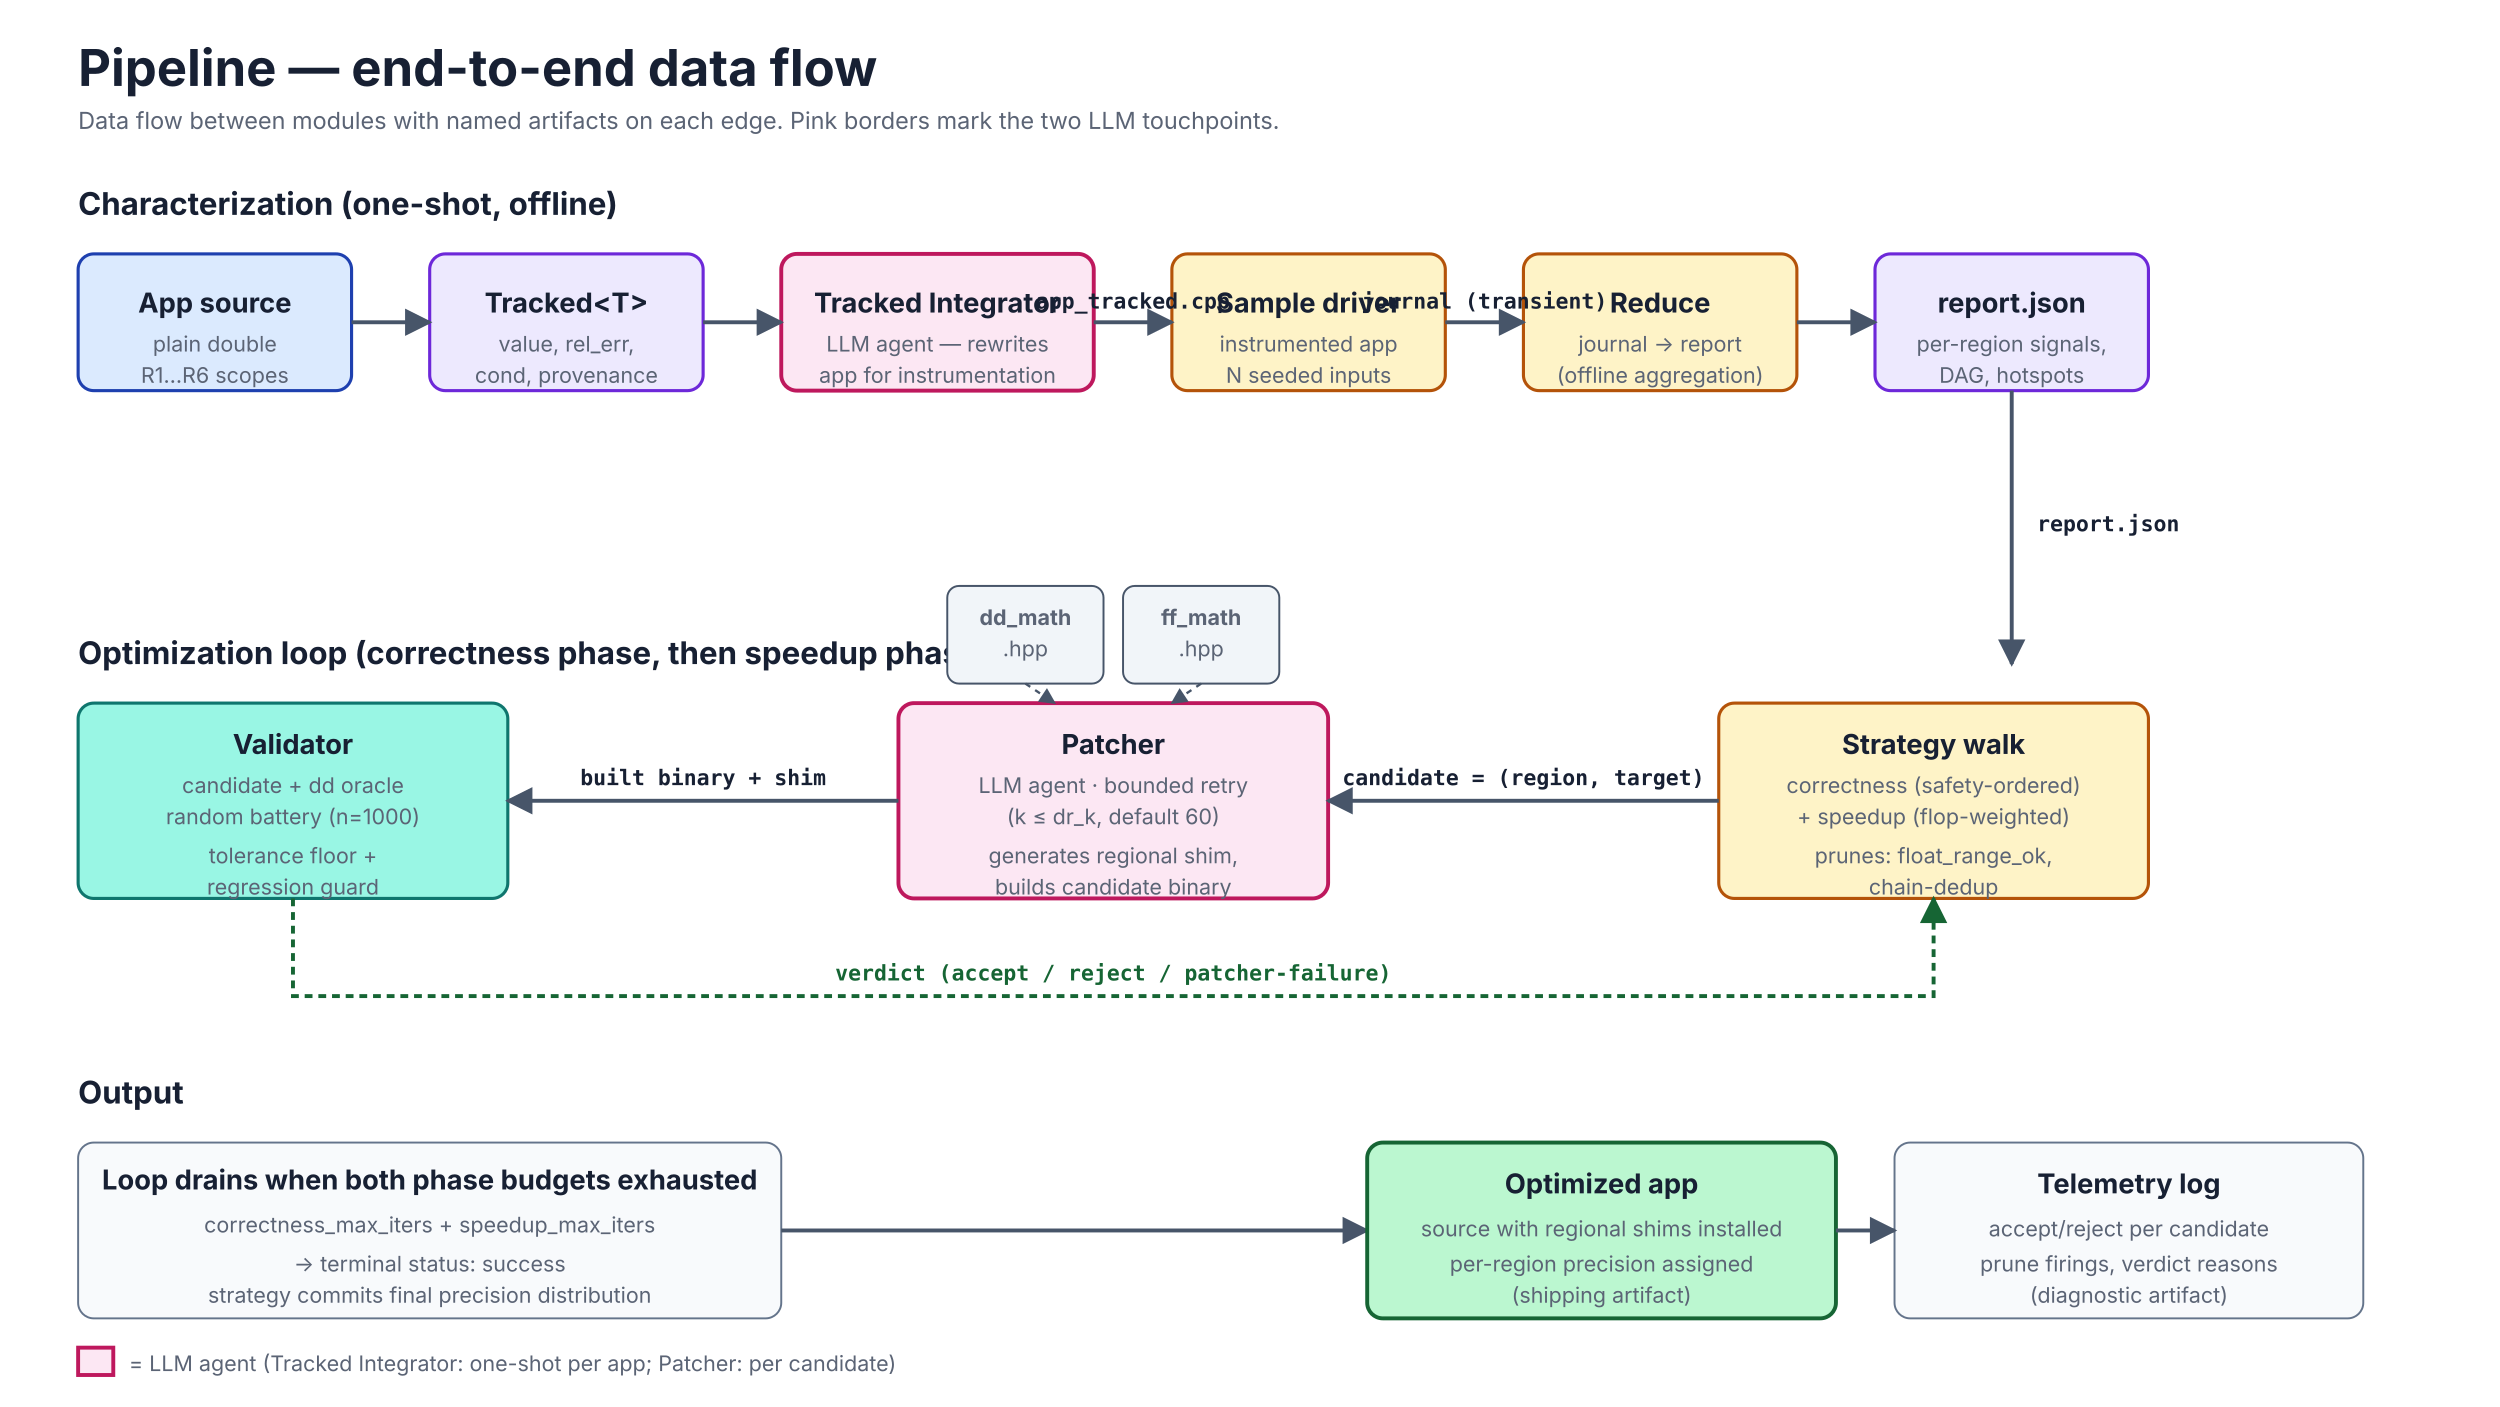
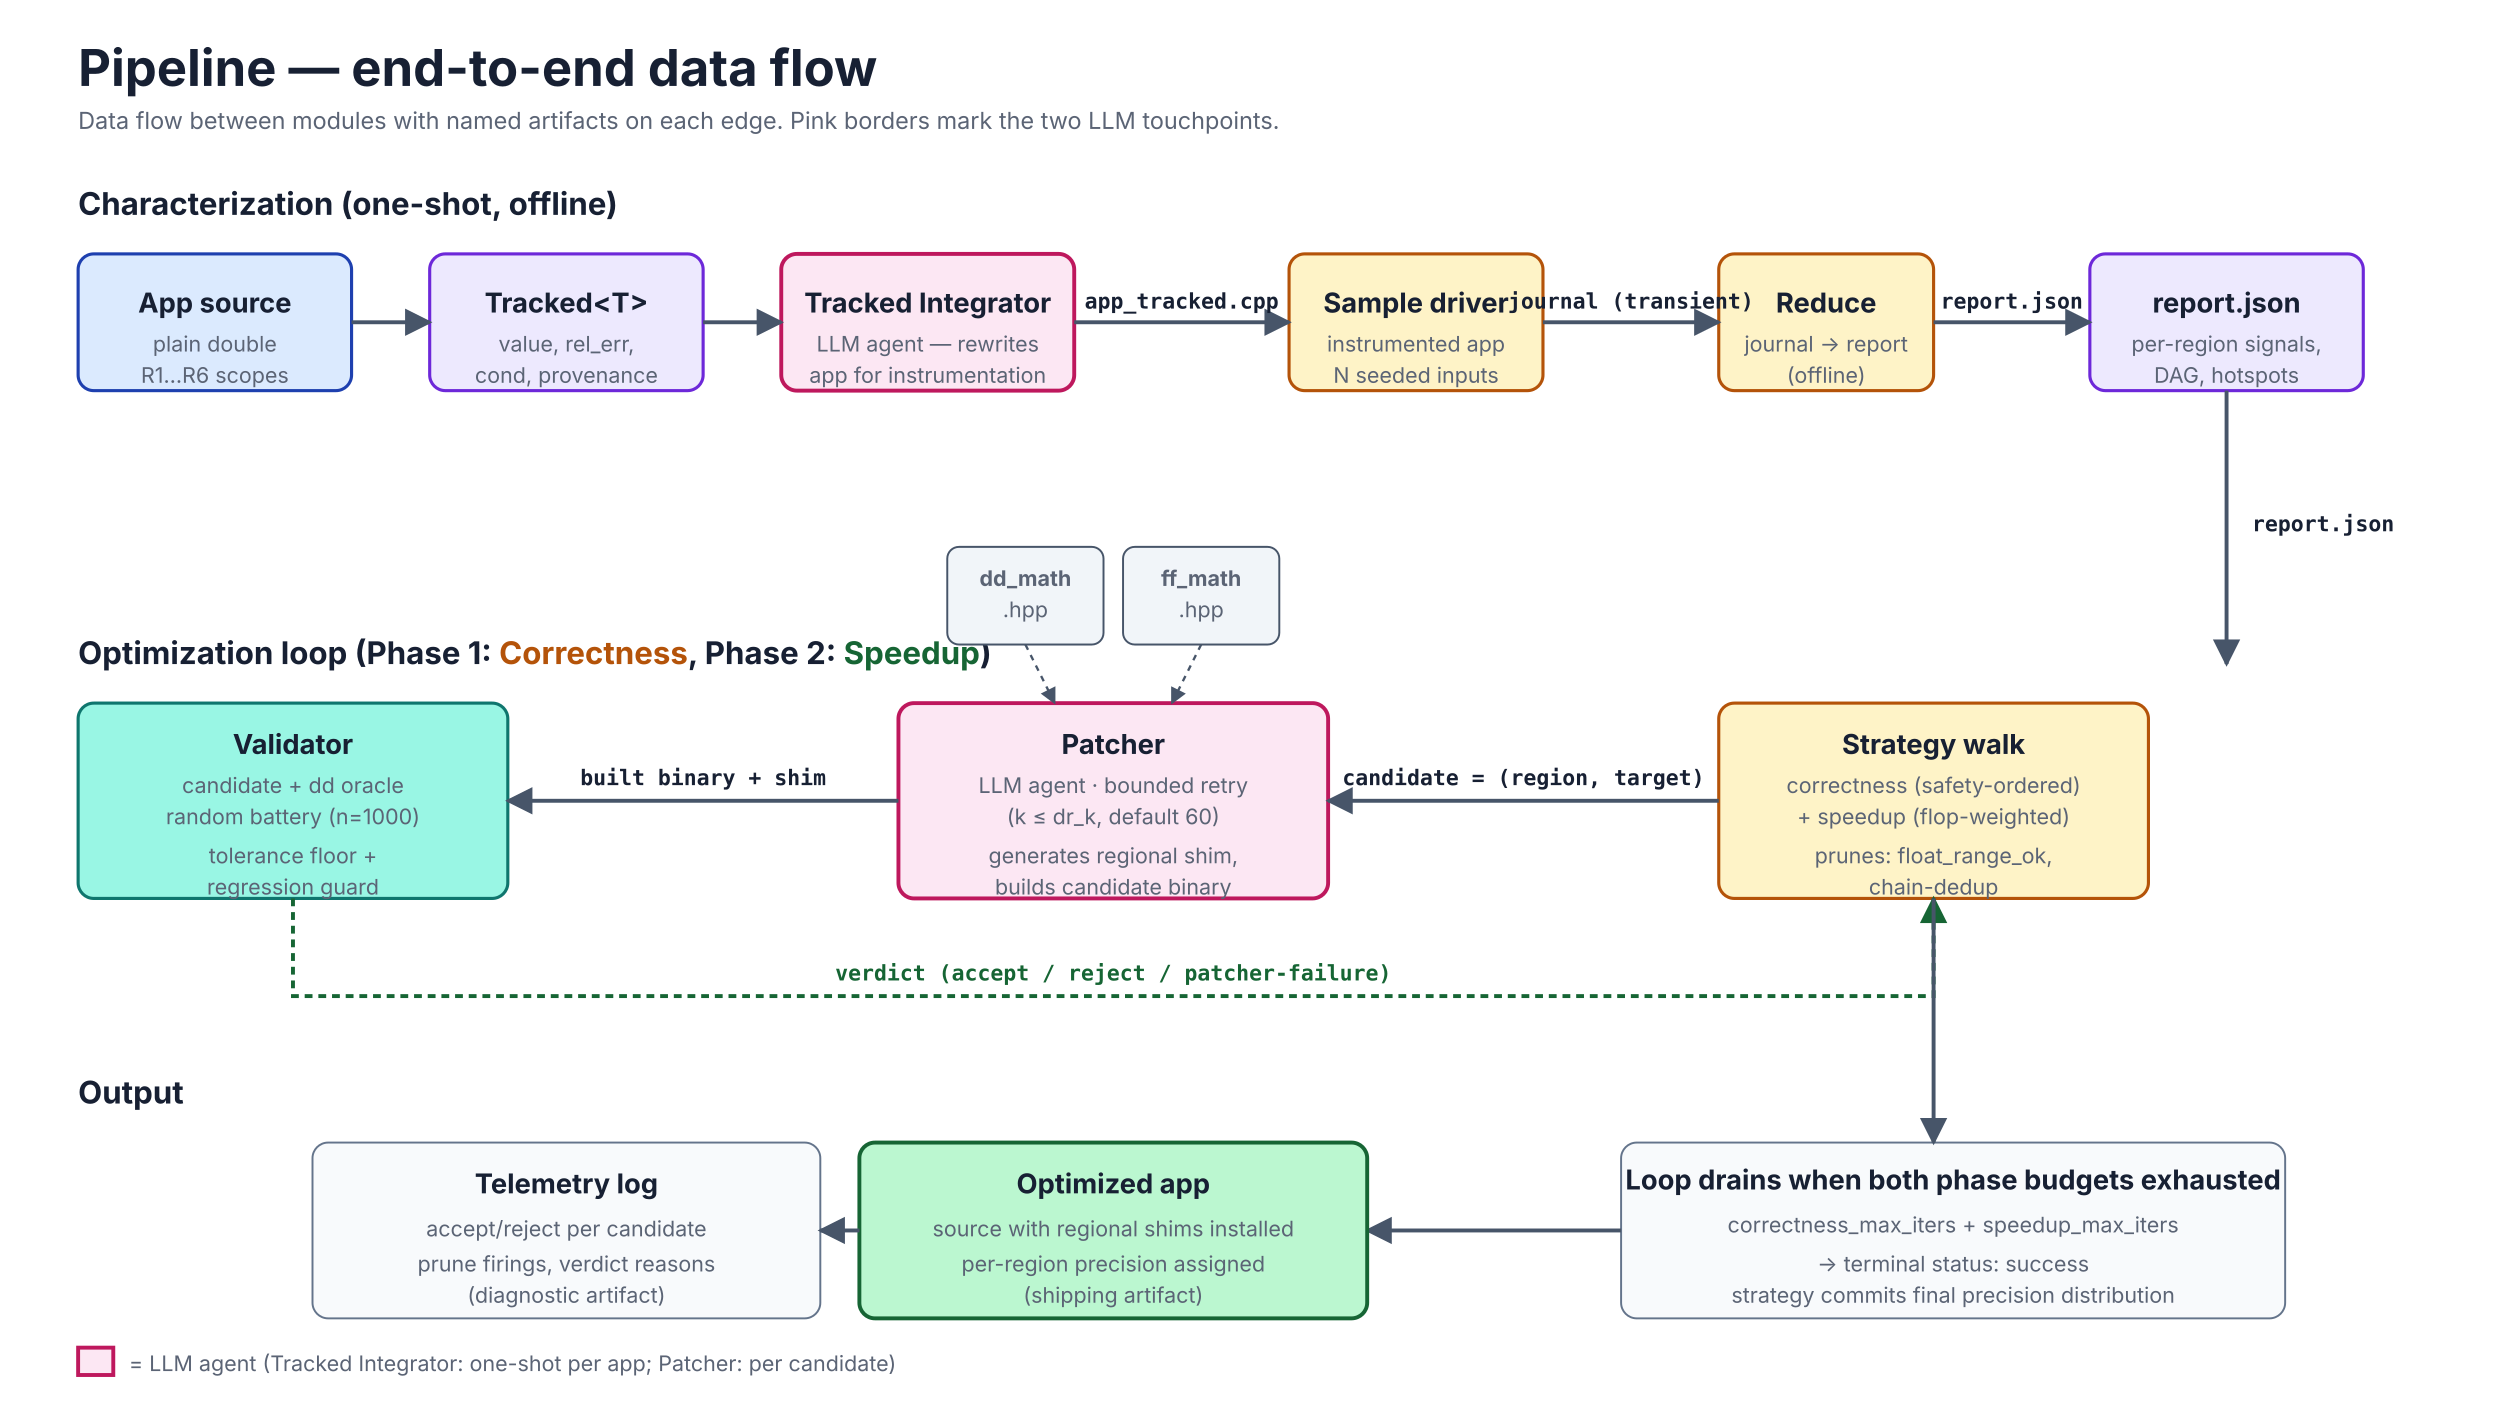
<svg xmlns="http://www.w3.org/2000/svg" viewBox="0 0 1280 720" font-family="ui-sans-serif, system-ui, -apple-system, sans-serif">
  <style>
    .title { font-size: 26px; font-weight: 700; fill: #172033; }
    .h { font-size: 16px; font-weight: 650; fill: #172033; }
    .lbl { font-size: 14px; font-weight: 700; fill: #172033; }
    .sub { font-size: 12px; fill: #5b6475; }
    .sub-sm { font-size: 11px; fill: #5b6475; }
    .edge-lbl { font-size: 11px; fill: #172033; font-weight: 600; font-family: ui-monospace, "SF Mono", Menlo, monospace; }
    .box { stroke: #64748b; stroke-width: 1; fill: #f8fafc; }
    .app-box { stroke: #1e40af; stroke-width: 1.6; fill: #dbeafe; }
    .tracked-box { stroke: #6d28d9; stroke-width: 1.6; fill: #ede9fe; }
    .llm-box { stroke: #be185d; stroke-width: 2; fill: #fce7f3; }
    .char-box { stroke: #b45309; stroke-width: 1.6; fill: #fef3c7; }
    .report-box { stroke: #6d28d9; stroke-width: 1.6; fill: #ede9fe; }
    .strat-box { stroke: #b45309; stroke-width: 1.6; fill: #fef3c7; }
    .patcher-box { stroke: #be185d; stroke-width: 2; fill: #fce7f3; }
    .val-box { stroke: #0f766e; stroke-width: 1.6; fill: #99f6e4; }
    .output-box { stroke: #166534; stroke-width: 2; fill: #bbf7d0; }
    .container-box { stroke: #475569; stroke-width: 1; fill: #f1f5f9; }
    .edge { stroke: #475569; stroke-width: 2; fill: none; marker-end: url(#arrow); }
    .edge-back { stroke: #166534; stroke-width: 2; fill: none; marker-end: url(#arrow-green); stroke-dasharray: 4 3; }
  </style>
  <defs>
    <marker id="arrow" viewBox="0 0 10 10" refX="9" refY="5" markerWidth="7" markerHeight="7" orient="auto-start-reverse">
      <path d="M0,0 L10,5 L0,10 z" fill="#475569" />
    </marker>
    <marker id="arrow-green" viewBox="0 0 10 10" refX="9" refY="5" markerWidth="7" markerHeight="7" orient="auto-start-reverse">
      <path d="M0,0 L10,5 L0,10 z" fill="#166534" />
    </marker>
  </defs>
  <text x="40" y="44" class="title">Pipeline — end-to-end data flow</text>
  <text x="40" y="66" class="sub">Data flow between modules with named artifacts on each edge. Pink borders mark the two LLM touchpoints.</text>
  <text x="40" y="110" class="h">Characterization  (one-shot, offline)</text>
  <g transform="translate(40, 130)">
    <rect x="0" y="0" width="140" height="70" rx="8" class="app-box" />
    <text x="70" y="30" text-anchor="middle" class="lbl">App source</text>
    <text x="70" y="50" text-anchor="middle" class="sub-sm">plain double</text>
    <text x="70" y="66" text-anchor="middle" class="sub-sm">R1…R6 scopes</text>
  </g>
  <g transform="translate(220, 130)">
    <rect x="0" y="0" width="140" height="70" rx="8" class="tracked-box" />
    <text x="70" y="30" text-anchor="middle" class="lbl">Tracked&lt;T&gt;</text>
    <text x="70" y="50" text-anchor="middle" class="sub-sm">value, rel_err,</text>
    <text x="70" y="66" text-anchor="middle" class="sub-sm">cond, provenance</text>
  </g>
  <g transform="translate(400, 130)">
-     <rect x="0" y="0" width="160" height="70" rx="8" class="llm-box" />
-     <text x="80" y="30" text-anchor="middle" class="lbl">Tracked Integrator</text>
-     <text x="80" y="50" text-anchor="middle" class="sub-sm">LLM agent — rewrites</text>
-     <text x="80" y="66" text-anchor="middle" class="sub-sm">app for instrumentation</text>
+     <rect x="0" y="0" width="150" height="70" rx="8" class="llm-box" />
+     <text x="75" y="30" text-anchor="middle" class="lbl">Tracked Integrator</text>
+     <text x="75" y="50" text-anchor="middle" class="sub-sm">LLM agent — rewrites</text>
+     <text x="75" y="66" text-anchor="middle" class="sub-sm">app for instrumentation</text>
  </g>
-   <g transform="translate(600, 130)">
-     <rect x="0" y="0" width="140" height="70" rx="8" class="char-box" />
-     <text x="70" y="30" text-anchor="middle" class="lbl">Sample driver</text>
-     <text x="70" y="50" text-anchor="middle" class="sub-sm">instrumented app</text>
-     <text x="70" y="66" text-anchor="middle" class="sub-sm">N seeded inputs</text>
+   <g transform="translate(660, 130)">
+     <rect x="0" y="0" width="130" height="70" rx="8" class="char-box" />
+     <text x="65" y="30" text-anchor="middle" class="lbl">Sample driver</text>
+     <text x="65" y="50" text-anchor="middle" class="sub-sm">instrumented app</text>
+     <text x="65" y="66" text-anchor="middle" class="sub-sm">N seeded inputs</text>
  </g>
-   <g transform="translate(780, 130)">
-     <rect x="0" y="0" width="140" height="70" rx="8" class="char-box" />
-     <text x="70" y="30" text-anchor="middle" class="lbl">Reduce</text>
-     <text x="70" y="50" text-anchor="middle" class="sub-sm">journal → report</text>
-     <text x="70" y="66" text-anchor="middle" class="sub-sm">(offline aggregation)</text>
+   <g transform="translate(880, 130)">
+     <rect x="0" y="0" width="110" height="70" rx="8" class="char-box" />
+     <text x="55" y="30" text-anchor="middle" class="lbl">Reduce</text>
+     <text x="55" y="50" text-anchor="middle" class="sub-sm">journal → report</text>
+     <text x="55" y="66" text-anchor="middle" class="sub-sm">(offline)</text>
  </g>
-   <g transform="translate(960, 130)">
+   <g transform="translate(1070, 130)">
    <rect x="0" y="0" width="140" height="70" rx="8" class="report-box" />
    <text x="70" y="30" text-anchor="middle" class="lbl">report.json</text>
    <text x="70" y="50" text-anchor="middle" class="sub-sm">per-region signals,</text>
    <text x="70" y="66" text-anchor="middle" class="sub-sm">DAG, hotspots</text>
  </g>
  <path d="M180 165 L 220 165" class="edge" />
  <path d="M360 165 L 400 165" class="edge" />
-   <path d="M560 165 L 600 165" class="edge" />
-   <text x="580" y="158" text-anchor="middle" class="edge-lbl">app_tracked.cpp</text>
-   <path d="M740 165 L 780 165" class="edge" />
-   <text x="760" y="158" text-anchor="middle" class="edge-lbl">journal (transient)</text>
-   <path d="M920 165 L 960 165" class="edge" />
-   <path d="M1030 200 L 1030 340" class="edge" />
-   <text x="1043" y="272" class="edge-lbl">report.json</text>
-   <text x="40" y="340" class="h">Optimization loop  (correctness phase, then speedup phase)</text>
+   <path d="M550 165 L 660 165" class="edge" />
+   <text x="605" y="158" text-anchor="middle" class="edge-lbl">app_tracked.cpp</text>
+   <path d="M790 165 L 880 165" class="edge" />
+   <text x="835" y="158" text-anchor="middle" class="edge-lbl">journal (transient)</text>
+   <path d="M990 165 L 1070 165" class="edge" />
+   <text x="1030" y="158" text-anchor="middle" class="edge-lbl">report.json</text>
+   <path d="M1140 200 L 1140 340" class="edge" />
+   <text x="1153" y="272" class="edge-lbl">report.json</text>
+   <text x="40" y="340" class="h">Optimization loop  (Phase 1: <tspan style="fill:#b45309">Correctness</tspan>,  Phase 2: <tspan style="fill:#166534">Speedup</tspan>)</text>
  <g transform="translate(880, 360)">
    <rect x="0" y="0" width="220" height="100" rx="8" class="strat-box" />
    <text x="110" y="26" text-anchor="middle" class="lbl">Strategy walk</text>
    <text x="110" y="46" text-anchor="middle" class="sub-sm">correctness (safety-ordered)</text>
    <text x="110" y="62" text-anchor="middle" class="sub-sm">+ speedup (flop-weighted)</text>
    <text x="110" y="82" text-anchor="middle" class="sub-sm">prunes: float_range_ok,</text>
    <text x="110" y="98" text-anchor="middle" class="sub-sm">chain-dedup</text>
  </g>
  <g transform="translate(460, 360)">
    <rect x="0" y="0" width="220" height="100" rx="8" class="patcher-box" />
    <text x="110" y="26" text-anchor="middle" class="lbl">Patcher</text>
    <text x="110" y="46" text-anchor="middle" class="sub-sm">LLM agent  ·  bounded retry</text>
    <text x="110" y="62" text-anchor="middle" class="sub-sm">(k ≤ dr_k, default 60)</text>
    <text x="110" y="82" text-anchor="middle" class="sub-sm">generates regional shim,</text>
    <text x="110" y="98" text-anchor="middle" class="sub-sm">builds candidate binary</text>
  </g>
-   <g transform="translate(485, 300)">
+   <g transform="translate(485, 280)">
    <rect x="0" y="0" width="80" height="50" rx="6" class="container-box" />
    <text x="40" y="20" text-anchor="middle" class="sub-sm" font-weight="700">dd_math</text>
    <text x="40" y="36" text-anchor="middle" class="sub-sm">.hpp</text>
  </g>
-   <g transform="translate(575, 300)">
+   <g transform="translate(575, 280)">
    <rect x="0" y="0" width="80" height="50" rx="6" class="container-box" />
    <text x="40" y="20" text-anchor="middle" class="sub-sm" font-weight="700">ff_math</text>
    <text x="40" y="36" text-anchor="middle" class="sub-sm">.hpp</text>
  </g>
-   <path d="M525 350 L 540 360" stroke="#475569" stroke-width="1.2" stroke-dasharray="3 3" fill="none" marker-end="url(#arrow)" />
-   <path d="M615 350 L 600 360" stroke="#475569" stroke-width="1.2" stroke-dasharray="3 3" fill="none" marker-end="url(#arrow)" />
+   <path d="M525 330 L 540 360" stroke="#475569" stroke-width="1.2" stroke-dasharray="3 3" fill="none" marker-end="url(#arrow)" />
+   <path d="M615 330 L 600 360" stroke="#475569" stroke-width="1.2" stroke-dasharray="3 3" fill="none" marker-end="url(#arrow)" />
  <g transform="translate(40, 360)">
    <rect x="0" y="0" width="220" height="100" rx="8" class="val-box" />
    <text x="110" y="26" text-anchor="middle" class="lbl">Validator</text>
    <text x="110" y="46" text-anchor="middle" class="sub-sm">candidate + dd oracle</text>
    <text x="110" y="62" text-anchor="middle" class="sub-sm">random battery (n=1000)</text>
    <text x="110" y="82" text-anchor="middle" class="sub-sm">tolerance floor +</text>
    <text x="110" y="98" text-anchor="middle" class="sub-sm">regression guard</text>
  </g>
  <path d="M880 410 L 680 410" class="edge" />
  <text x="780" y="402" text-anchor="middle" class="edge-lbl">candidate = (region, target)</text>
  <path d="M460 410 L 260 410" class="edge" />
  <text x="360" y="402" text-anchor="middle" class="edge-lbl">built binary + shim</text>
  <path d="M150 460 L 150 510 L 990 510 L 990 460" class="edge-back" />
  <text x="570" y="502" text-anchor="middle" class="edge-lbl" style="fill:#166534">verdict (accept / reject / patcher-failure)</text>
  <text x="40" y="565" class="h">Output</text>
-   <g transform="translate(40, 585)">
-     <rect x="0" y="0" width="360" height="90" rx="8" class="box" />
-     <text x="180" y="24" text-anchor="middle" class="lbl">Loop drains when both phase budgets exhausted</text>
-     <text x="180" y="46" text-anchor="middle" class="sub-sm">correctness_max_iters + speedup_max_iters</text>
-     <text x="180" y="66" text-anchor="middle" class="sub-sm">→ terminal status: success</text>
-     <text x="180" y="82" text-anchor="middle" class="sub-sm">strategy commits final precision distribution</text>
+   <g transform="translate(830, 585)">
+     <rect x="0" y="0" width="340" height="90" rx="8" class="box" />
+     <text x="170" y="24" text-anchor="middle" class="lbl">Loop drains when both phase budgets exhausted</text>
+     <text x="170" y="46" text-anchor="middle" class="sub-sm">correctness_max_iters + speedup_max_iters</text>
+     <text x="170" y="66" text-anchor="middle" class="sub-sm">→ terminal status: success</text>
+     <text x="170" y="82" text-anchor="middle" class="sub-sm">strategy commits final precision distribution</text>
  </g>
-   <path d="M400 630 L 700 630" class="edge" />
-   <g transform="translate(700, 585)">
-     <rect x="0" y="0" width="240" height="90" rx="8" class="output-box" />
-     <text x="120" y="26" text-anchor="middle" class="lbl">Optimized app</text>
-     <text x="120" y="48" text-anchor="middle" class="sub-sm">source with regional shims installed</text>
-     <text x="120" y="66" text-anchor="middle" class="sub-sm">per-region precision assigned</text>
-     <text x="120" y="82" text-anchor="middle" class="sub-sm">(shipping artifact)</text>
+   <path d="M990 460 L 990 585" class="edge" />
+   <path d="M830 630 L 700 630" class="edge" />
+   <g transform="translate(440, 585)">
+     <rect x="0" y="0" width="260" height="90" rx="8" class="output-box" />
+     <text x="130" y="26" text-anchor="middle" class="lbl">Optimized app</text>
+     <text x="130" y="48" text-anchor="middle" class="sub-sm">source with regional shims installed</text>
+     <text x="130" y="66" text-anchor="middle" class="sub-sm">per-region precision assigned</text>
+     <text x="130" y="82" text-anchor="middle" class="sub-sm">(shipping artifact)</text>
  </g>
-   <g transform="translate(970, 585)">
-     <rect x="0" y="0" width="240" height="90" rx="8" class="box" />
-     <text x="120" y="26" text-anchor="middle" class="lbl">Telemetry log</text>
-     <text x="120" y="48" text-anchor="middle" class="sub-sm">accept/reject per candidate</text>
-     <text x="120" y="66" text-anchor="middle" class="sub-sm">prune firings, verdict reasons</text>
-     <text x="120" y="82" text-anchor="middle" class="sub-sm">(diagnostic artifact)</text>
+   <g transform="translate(160, 585)">
+     <rect x="0" y="0" width="260" height="90" rx="8" class="box" />
+     <text x="130" y="26" text-anchor="middle" class="lbl">Telemetry log</text>
+     <text x="130" y="48" text-anchor="middle" class="sub-sm">accept/reject per candidate</text>
+     <text x="130" y="66" text-anchor="middle" class="sub-sm">prune firings, verdict reasons</text>
+     <text x="130" y="82" text-anchor="middle" class="sub-sm">(diagnostic artifact)</text>
  </g>
-   <path d="M940 630 L 970 630" class="edge" />
+   <path d="M440 630 L 420 630" class="edge" />
  <g transform="translate(40, 690)">
    <rect x="0" y="0" width="18" height="14" class="llm-box" />
    <text x="26" y="12" class="sub-sm">= LLM agent  (Tracked Integrator: one-shot per app; Patcher: per candidate)</text>
  </g>
</svg>
